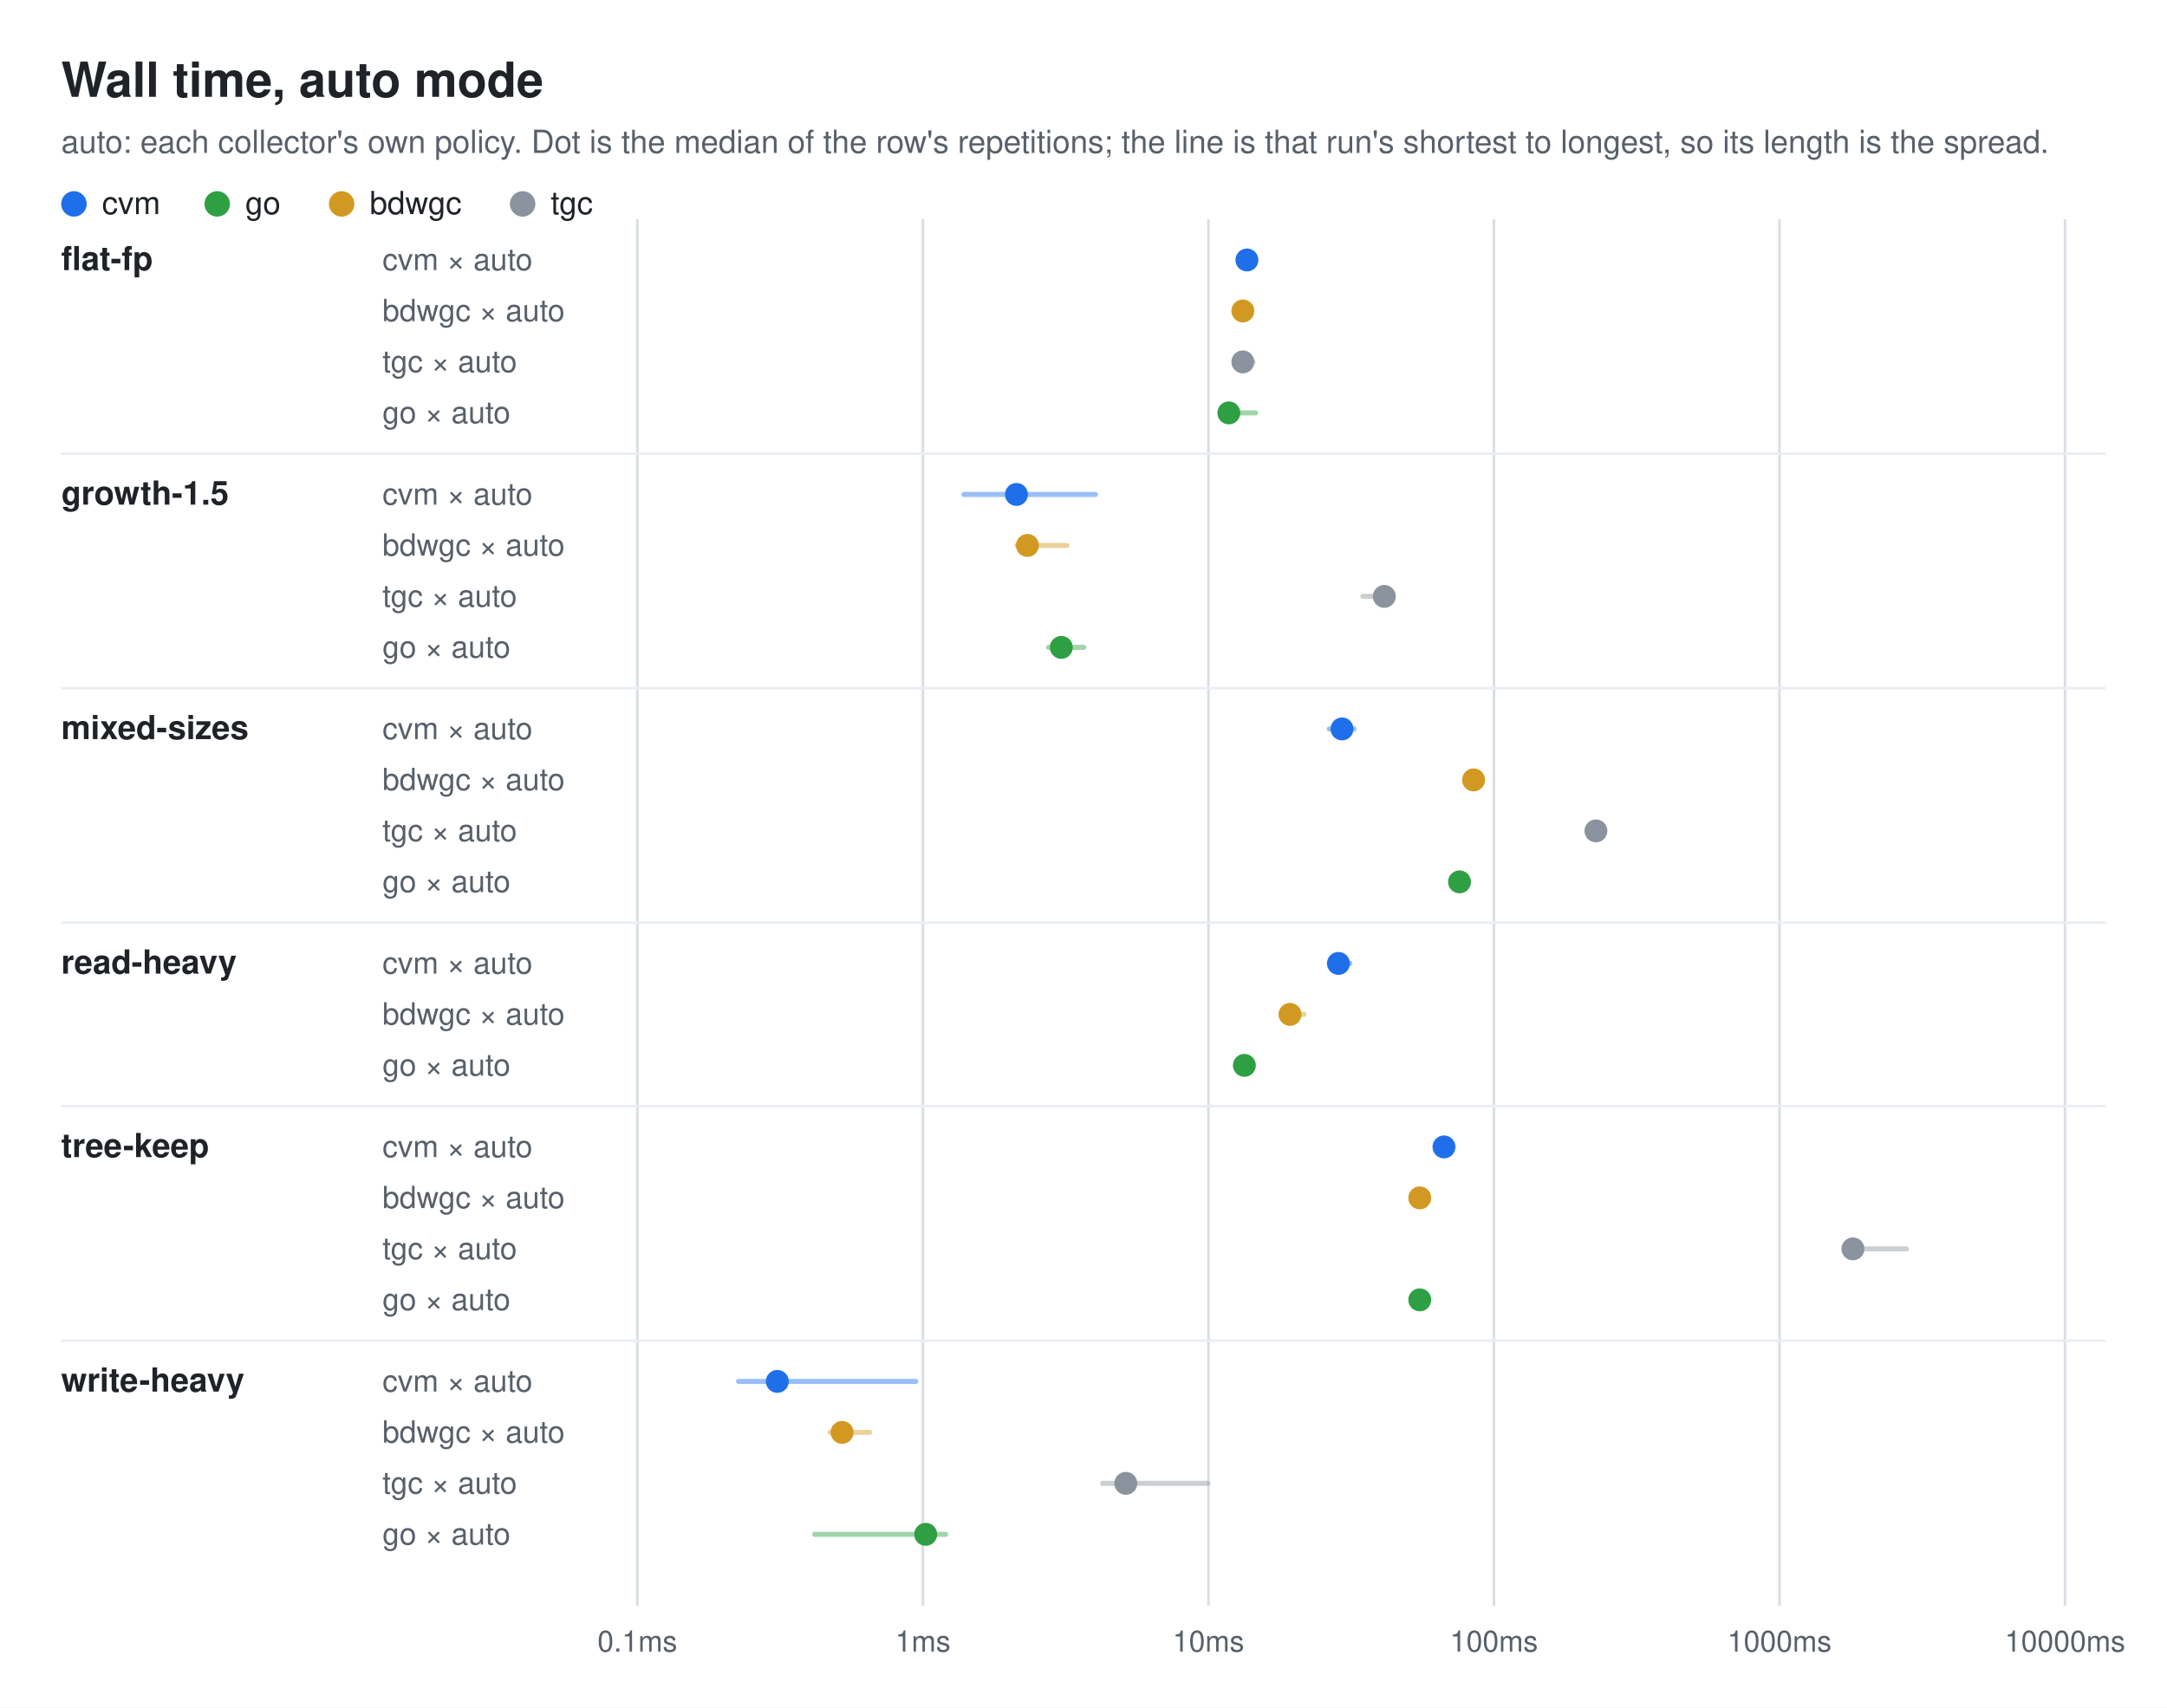
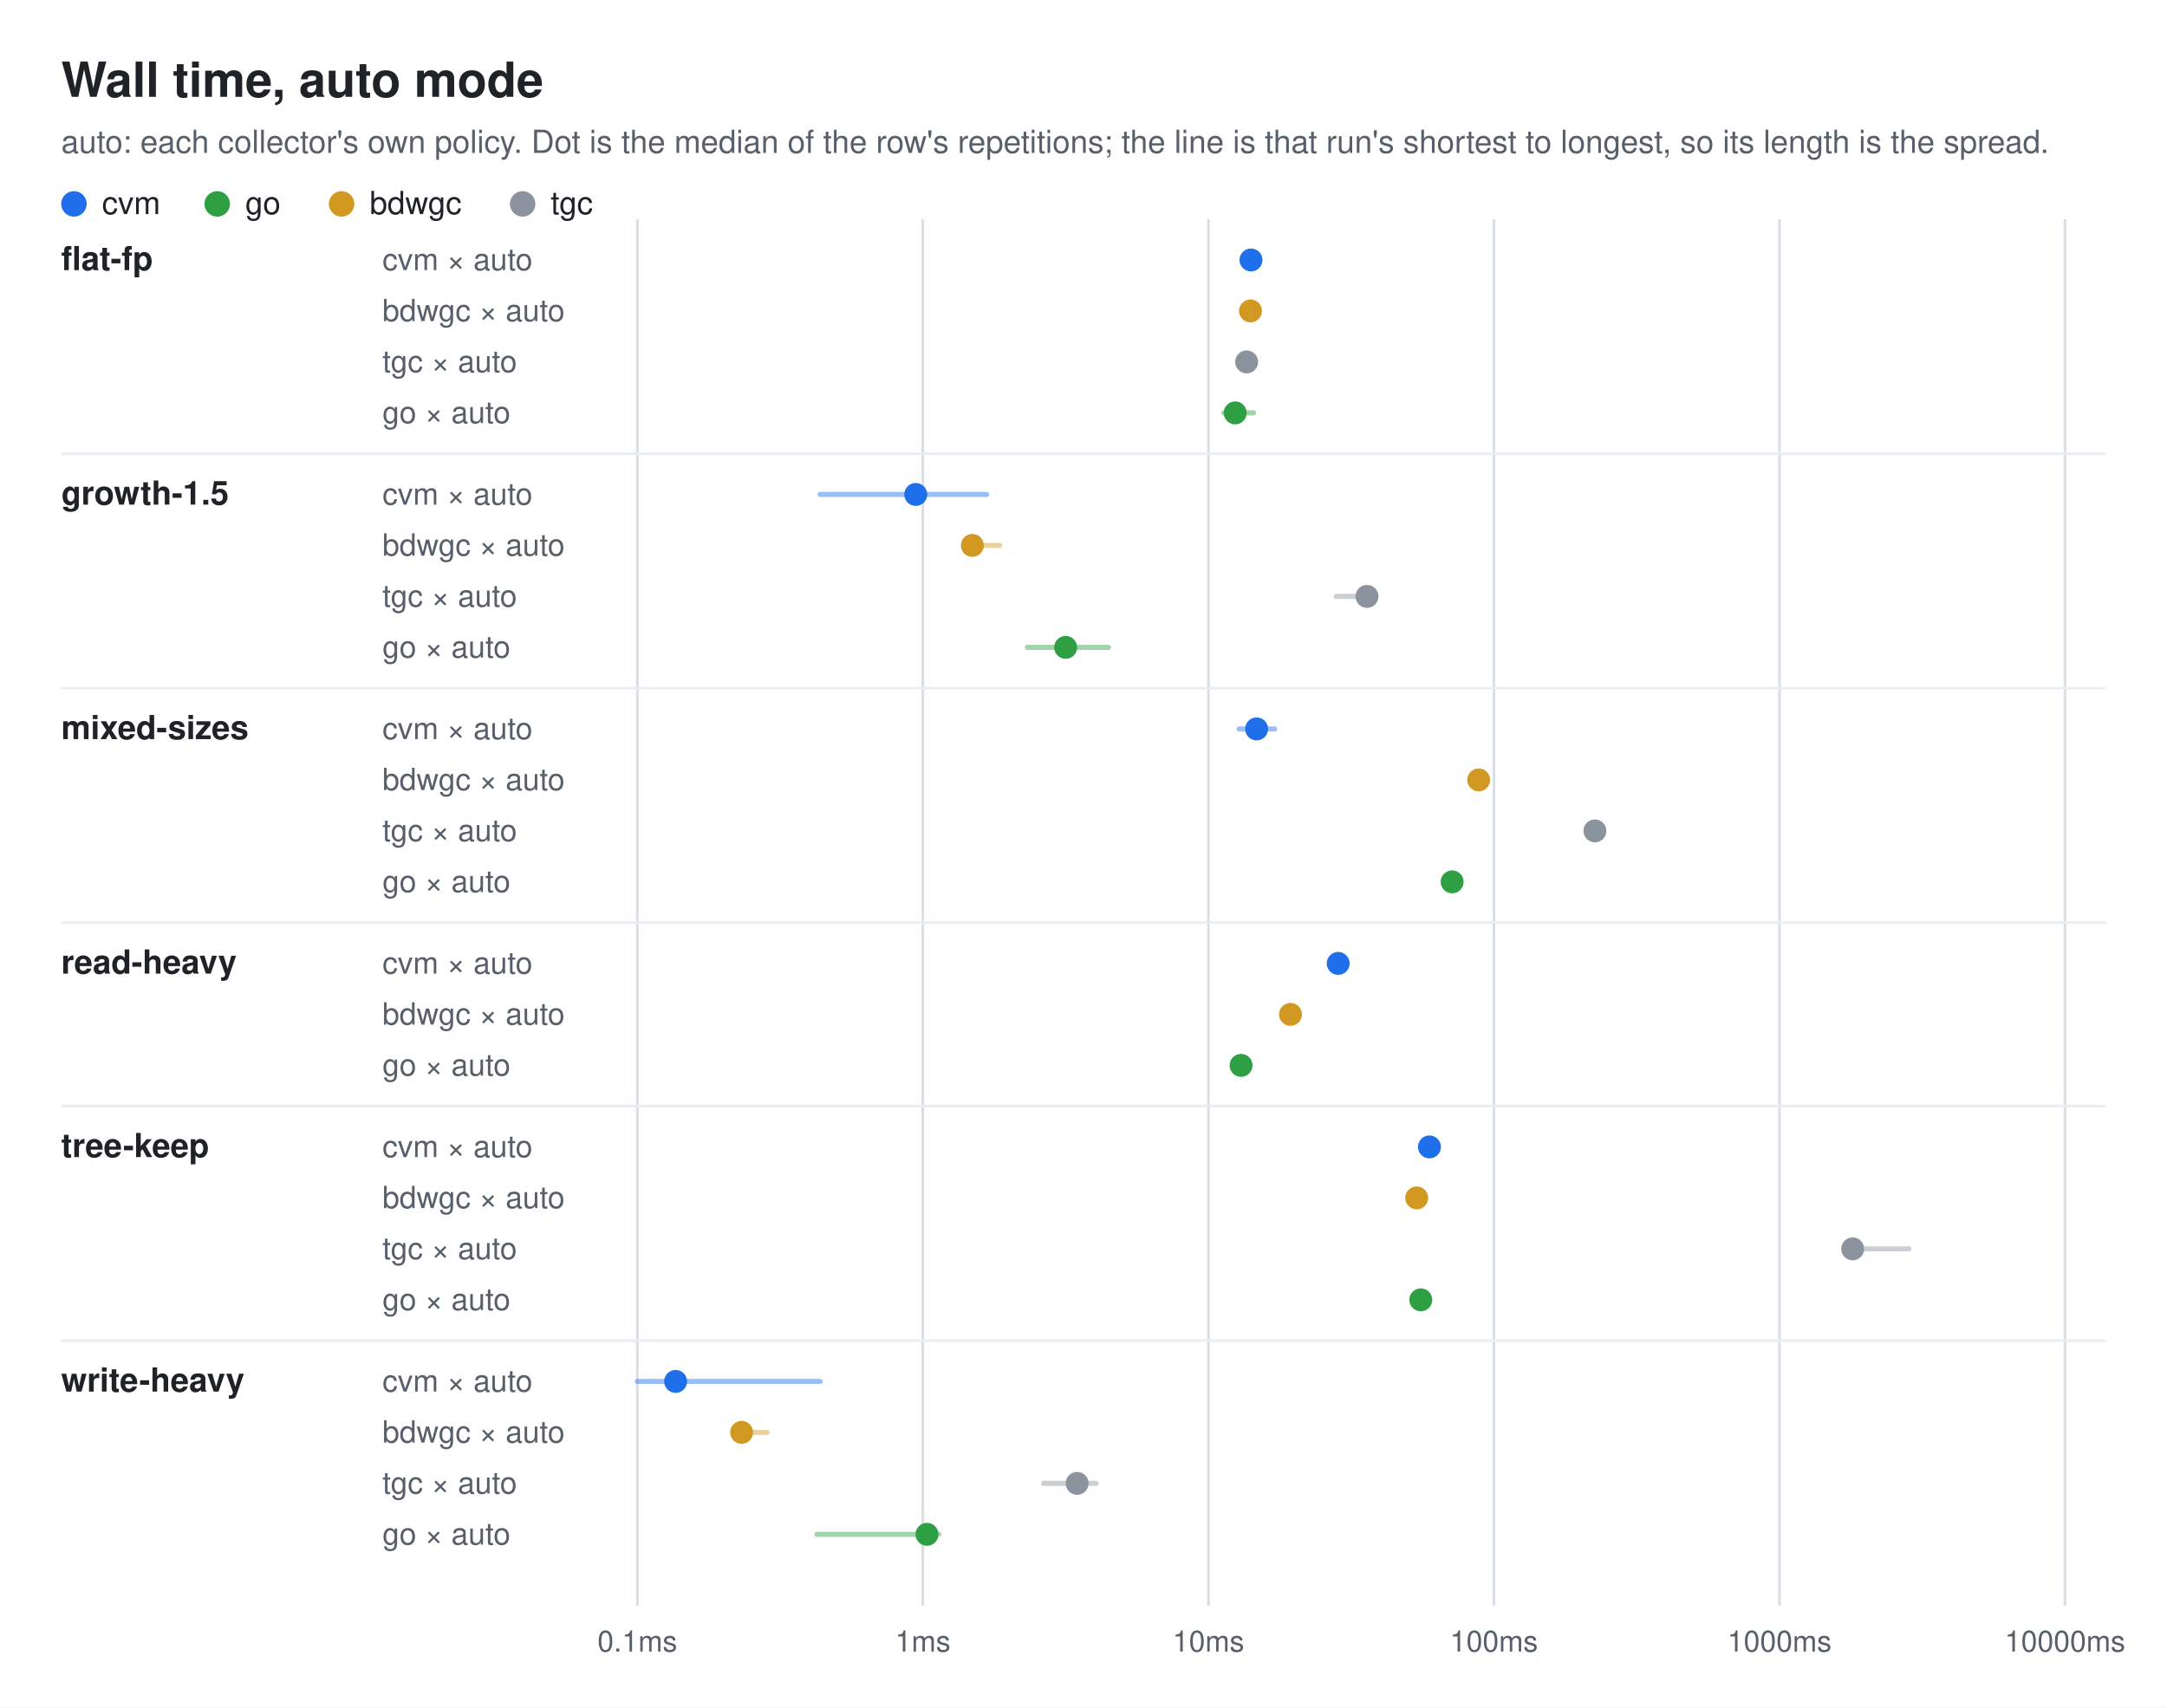
<svg xmlns="http://www.w3.org/2000/svg" width="850" height="670" viewBox="0 0 850 670" font-family="-apple-system, BlinkMacSystemFont, 'Segoe UI', Helvetica, Arial, sans-serif">
  <rect width="850" height="670" fill="#ffffff" />
  <text x="24" y="38" font-size="19" font-weight="600" fill="#1f2328">Wall time, auto mode</text>
  <text x="24" y="60" font-size="12.5" fill="#57606a">auto: each collector's own policy. Dot is the median of the row's repetitions; the line is that run's shortest to longest, so its length is the spread.</text>
  <circle cx="29" cy="80" r="5" fill="#1f6feb" />
  <text x="40" y="84" font-size="12.5" fill="#1f2328">cvm</text>
  <circle cx="85.2" cy="80" r="5" fill="#2ea043" />
  <text x="96.2" y="84" font-size="12.5" fill="#1f2328">go</text>
  <circle cx="134" cy="80" r="5" fill="#d29922" />
  <text x="145" y="84" font-size="12.5" fill="#1f2328">bdwgc</text>
  <circle cx="205" cy="80" r="5" fill="#8b949e" />
  <text x="216" y="84" font-size="12.5" fill="#1f2328">tgc</text>
  <line x1="250.0" y1="86" x2="250.0" y2="630.0" stroke="#d8dee4" stroke-width="1" />
  <text x="250.0" y="648" font-size="11.5" fill="#57606a" text-anchor="middle">0.1ms</text>
  <line x1="362.0" y1="86" x2="362.0" y2="630.0" stroke="#d8dee4" stroke-width="1" />
  <text x="362.0" y="648" font-size="11.5" fill="#57606a" text-anchor="middle">1ms</text>
  <line x1="474.0" y1="86" x2="474.0" y2="630.0" stroke="#d8dee4" stroke-width="1" />
  <text x="474.0" y="648" font-size="11.5" fill="#57606a" text-anchor="middle">10ms</text>
  <line x1="586.0" y1="86" x2="586.0" y2="630.0" stroke="#d8dee4" stroke-width="1" />
  <text x="586.0" y="648" font-size="11.5" fill="#57606a" text-anchor="middle">100ms</text>
  <line x1="698.0" y1="86" x2="698.0" y2="630.0" stroke="#d8dee4" stroke-width="1" />
  <text x="698.0" y="648" font-size="11.5" fill="#57606a" text-anchor="middle">1000ms</text>
  <line x1="810.0" y1="86" x2="810.0" y2="630.0" stroke="#d8dee4" stroke-width="1" />
  <text x="810.0" y="648" font-size="11.5" fill="#57606a" text-anchor="middle">10000ms</text>
  <text x="24" y="106.0" font-size="13" font-weight="600" fill="#1f2328">flat-fp</text>
  <text x="150" y="106.0" font-size="12" fill="#57606a">cvm × auto</text>
-   <line x1="488.6" y1="102.0" x2="490.8" y2="102.0" stroke="#1f6feb" stroke-width="2" stroke-linecap="round" opacity="0.45" />
-   <circle cx="489.1" cy="102.0" r="4.5" fill="#1f6feb" />
+   <line x1="489.8" y1="102.0" x2="491.2" y2="102.0" stroke="#1f6feb" stroke-width="2" stroke-linecap="round" opacity="0.45" />
+   <circle cx="490.7" cy="102.0" r="4.5" fill="#1f6feb" />
  <text x="150" y="126.0" font-size="12" fill="#57606a">bdwgc × auto</text>
-   <line x1="486.9" y1="122.0" x2="488.9" y2="122.0" stroke="#d29922" stroke-width="2" stroke-linecap="round" opacity="0.45" />
-   <circle cx="487.5" cy="122.0" r="4.5" fill="#d29922" />
+   <line x1="489.7" y1="122.0" x2="491.3" y2="122.0" stroke="#d29922" stroke-width="2" stroke-linecap="round" opacity="0.45" />
+   <circle cx="490.5" cy="122.0" r="4.5" fill="#d29922" />
  <text x="150" y="146.0" font-size="12" fill="#57606a">tgc × auto</text>
-   <line x1="486.4" y1="142.0" x2="491.5" y2="142.0" stroke="#8b949e" stroke-width="2" stroke-linecap="round" opacity="0.45" />
-   <circle cx="487.5" cy="142.0" r="4.5" fill="#8b949e" />
+   <line x1="488.1" y1="142.0" x2="490.6" y2="142.0" stroke="#8b949e" stroke-width="2" stroke-linecap="round" opacity="0.45" />
+   <circle cx="489.0" cy="142.0" r="4.5" fill="#8b949e" />
  <text x="150" y="166.0" font-size="12" fill="#57606a">go × auto</text>
-   <line x1="479.7" y1="162.0" x2="492.5" y2="162.0" stroke="#2ea043" stroke-width="2" stroke-linecap="round" opacity="0.45" />
-   <circle cx="482.0" cy="162.0" r="4.5" fill="#2ea043" />
+   <line x1="480.0" y1="162.0" x2="491.7" y2="162.0" stroke="#2ea043" stroke-width="2" stroke-linecap="round" opacity="0.45" />
+   <circle cx="484.5" cy="162.0" r="4.5" fill="#2ea043" />
  <line x1="24" y1="178.0" x2="826.0" y2="178.0" stroke="#eaeef2" stroke-width="1" />
  <text x="24" y="198.0" font-size="13" font-weight="600" fill="#1f2328">growth-1.5</text>
  <text x="150" y="198.0" font-size="12" fill="#57606a">cvm × auto</text>
-   <line x1="378.1" y1="194.0" x2="429.7" y2="194.0" stroke="#1f6feb" stroke-width="2" stroke-linecap="round" opacity="0.45" />
-   <circle cx="398.7" cy="194.0" r="4.5" fill="#1f6feb" />
+   <line x1="321.7" y1="194.0" x2="387.0" y2="194.0" stroke="#1f6feb" stroke-width="2" stroke-linecap="round" opacity="0.45" />
+   <circle cx="359.2" cy="194.0" r="4.5" fill="#1f6feb" />
  <text x="150" y="218.0" font-size="12" fill="#57606a">bdwgc × auto</text>
-   <line x1="398.9" y1="214.0" x2="418.5" y2="214.0" stroke="#d29922" stroke-width="2" stroke-linecap="round" opacity="0.45" />
-   <circle cx="403.0" cy="214.0" r="4.5" fill="#d29922" />
+   <line x1="378.4" y1="214.0" x2="392.1" y2="214.0" stroke="#d29922" stroke-width="2" stroke-linecap="round" opacity="0.45" />
+   <circle cx="381.4" cy="214.0" r="4.5" fill="#d29922" />
  <text x="150" y="238.0" font-size="12" fill="#57606a">tgc × auto</text>
-   <line x1="534.6" y1="234.0" x2="545.8" y2="234.0" stroke="#8b949e" stroke-width="2" stroke-linecap="round" opacity="0.45" />
-   <circle cx="543.0" cy="234.0" r="4.5" fill="#8b949e" />
+   <line x1="524.1" y1="234.0" x2="538.3" y2="234.0" stroke="#8b949e" stroke-width="2" stroke-linecap="round" opacity="0.45" />
+   <circle cx="536.2" cy="234.0" r="4.5" fill="#8b949e" />
  <text x="150" y="258.0" font-size="12" fill="#57606a">go × auto</text>
-   <line x1="411.3" y1="254.0" x2="425.1" y2="254.0" stroke="#2ea043" stroke-width="2" stroke-linecap="round" opacity="0.45" />
-   <circle cx="416.3" cy="254.0" r="4.5" fill="#2ea043" />
+   <line x1="403.0" y1="254.0" x2="434.8" y2="254.0" stroke="#2ea043" stroke-width="2" stroke-linecap="round" opacity="0.45" />
+   <circle cx="418.0" cy="254.0" r="4.5" fill="#2ea043" />
  <line x1="24" y1="270.0" x2="826.0" y2="270.0" stroke="#eaeef2" stroke-width="1" />
  <text x="24" y="290.0" font-size="13" font-weight="600" fill="#1f2328">mixed-sizes</text>
  <text x="150" y="290.0" font-size="12" fill="#57606a">cvm × auto</text>
-   <line x1="521.4" y1="286.0" x2="531.1" y2="286.0" stroke="#1f6feb" stroke-width="2" stroke-linecap="round" opacity="0.45" />
-   <circle cx="526.4" cy="286.0" r="4.5" fill="#1f6feb" />
+   <line x1="486.0" y1="286.0" x2="500.0" y2="286.0" stroke="#1f6feb" stroke-width="2" stroke-linecap="round" opacity="0.45" />
+   <circle cx="492.9" cy="286.0" r="4.5" fill="#1f6feb" />
  <text x="150" y="310.0" font-size="12" fill="#57606a">bdwgc × auto</text>
-   <line x1="577.2" y1="306.0" x2="578.3" y2="306.0" stroke="#d29922" stroke-width="2" stroke-linecap="round" opacity="0.45" />
-   <circle cx="578.0" cy="306.0" r="4.5" fill="#d29922" />
+   <line x1="579.3" y1="306.0" x2="580.5" y2="306.0" stroke="#d29922" stroke-width="2" stroke-linecap="round" opacity="0.45" />
+   <circle cx="580.0" cy="306.0" r="4.5" fill="#d29922" />
  <text x="150" y="330.0" font-size="12" fill="#57606a">tgc × auto</text>
-   <line x1="625.8" y1="326.0" x2="626.4" y2="326.0" stroke="#8b949e" stroke-width="2" stroke-linecap="round" opacity="0.45" />
-   <circle cx="626.0" cy="326.0" r="4.5" fill="#8b949e" />
+   <line x1="625.5" y1="326.0" x2="625.9" y2="326.0" stroke="#8b949e" stroke-width="2" stroke-linecap="round" opacity="0.45" />
+   <circle cx="625.6" cy="326.0" r="4.5" fill="#8b949e" />
  <text x="150" y="350.0" font-size="12" fill="#57606a">go × auto</text>
-   <line x1="572.0" y1="346.0" x2="574.6" y2="346.0" stroke="#2ea043" stroke-width="2" stroke-linecap="round" opacity="0.45" />
-   <circle cx="572.5" cy="346.0" r="4.5" fill="#2ea043" />
+   <line x1="569.0" y1="346.0" x2="569.9" y2="346.0" stroke="#2ea043" stroke-width="2" stroke-linecap="round" opacity="0.45" />
+   <circle cx="569.6" cy="346.0" r="4.5" fill="#2ea043" />
  <line x1="24" y1="362.0" x2="826.0" y2="362.0" stroke="#eaeef2" stroke-width="1" />
  <text x="24" y="382.0" font-size="13" font-weight="600" fill="#1f2328">read-heavy</text>
  <text x="150" y="382.0" font-size="12" fill="#57606a">cvm × auto</text>
-   <line x1="524.6" y1="378.0" x2="529.5" y2="378.0" stroke="#1f6feb" stroke-width="2" stroke-linecap="round" opacity="0.45" />
-   <circle cx="525.0" cy="378.0" r="4.5" fill="#1f6feb" />
+   <line x1="524.7" y1="378.0" x2="526.1" y2="378.0" stroke="#1f6feb" stroke-width="2" stroke-linecap="round" opacity="0.45" />
+   <circle cx="524.9" cy="378.0" r="4.5" fill="#1f6feb" />
  <text x="150" y="402.0" font-size="12" fill="#57606a">bdwgc × auto</text>
-   <line x1="503.3" y1="398.0" x2="511.5" y2="398.0" stroke="#d29922" stroke-width="2" stroke-linecap="round" opacity="0.45" />
-   <circle cx="506.0" cy="398.0" r="4.5" fill="#d29922" />
+   <line x1="505.0" y1="398.0" x2="507.8" y2="398.0" stroke="#d29922" stroke-width="2" stroke-linecap="round" opacity="0.45" />
+   <circle cx="506.2" cy="398.0" r="4.5" fill="#d29922" />
  <text x="150" y="422.0" font-size="12" fill="#57606a">go × auto</text>
-   <line x1="487.4" y1="418.0" x2="490.4" y2="418.0" stroke="#2ea043" stroke-width="2" stroke-linecap="round" opacity="0.45" />
-   <circle cx="488.1" cy="418.0" r="4.5" fill="#2ea043" />
+   <line x1="484.6" y1="418.0" x2="488.3" y2="418.0" stroke="#2ea043" stroke-width="2" stroke-linecap="round" opacity="0.45" />
+   <circle cx="486.8" cy="418.0" r="4.5" fill="#2ea043" />
  <line x1="24" y1="434.0" x2="826.0" y2="434.0" stroke="#eaeef2" stroke-width="1" />
  <text x="24" y="454.0" font-size="13" font-weight="600" fill="#1f2328">tree-keep</text>
  <text x="150" y="454.0" font-size="12" fill="#57606a">cvm × auto</text>
-   <line x1="565.2" y1="450.0" x2="567.4" y2="450.0" stroke="#1f6feb" stroke-width="2" stroke-linecap="round" opacity="0.45" />
-   <circle cx="566.4" cy="450.0" r="4.5" fill="#1f6feb" />
+   <line x1="558.2" y1="450.0" x2="562.9" y2="450.0" stroke="#1f6feb" stroke-width="2" stroke-linecap="round" opacity="0.45" />
+   <circle cx="560.7" cy="450.0" r="4.5" fill="#1f6feb" />
  <text x="150" y="474.0" font-size="12" fill="#57606a">bdwgc × auto</text>
-   <line x1="556.3" y1="470.0" x2="557.5" y2="470.0" stroke="#d29922" stroke-width="2" stroke-linecap="round" opacity="0.45" />
-   <circle cx="556.9" cy="470.0" r="4.5" fill="#d29922" />
+   <line x1="555.3" y1="470.0" x2="556.5" y2="470.0" stroke="#d29922" stroke-width="2" stroke-linecap="round" opacity="0.45" />
+   <circle cx="555.7" cy="470.0" r="4.5" fill="#d29922" />
  <text x="150" y="494.0" font-size="12" fill="#57606a">tgc × auto</text>
-   <line x1="725.0" y1="490.0" x2="747.8" y2="490.0" stroke="#8b949e" stroke-width="2" stroke-linecap="round" opacity="0.45" />
-   <circle cx="726.8" cy="490.0" r="4.5" fill="#8b949e" />
+   <line x1="725.6" y1="490.0" x2="748.8" y2="490.0" stroke="#8b949e" stroke-width="2" stroke-linecap="round" opacity="0.45" />
+   <circle cx="726.7" cy="490.0" r="4.5" fill="#8b949e" />
  <text x="150" y="514.0" font-size="12" fill="#57606a">go × auto</text>
-   <line x1="556.0" y1="510.0" x2="557.4" y2="510.0" stroke="#2ea043" stroke-width="2" stroke-linecap="round" opacity="0.45" />
-   <circle cx="556.9" cy="510.0" r="4.5" fill="#2ea043" />
+   <line x1="556.0" y1="510.0" x2="558.0" y2="510.0" stroke="#2ea043" stroke-width="2" stroke-linecap="round" opacity="0.45" />
+   <circle cx="557.3" cy="510.0" r="4.5" fill="#2ea043" />
  <line x1="24" y1="526.0" x2="826.0" y2="526.0" stroke="#eaeef2" stroke-width="1" />
  <text x="24" y="546.0" font-size="13" font-weight="600" fill="#1f2328">write-heavy</text>
  <text x="150" y="546.0" font-size="12" fill="#57606a">cvm × auto</text>
-   <line x1="289.7" y1="542.0" x2="359.2" y2="542.0" stroke="#1f6feb" stroke-width="2" stroke-linecap="round" opacity="0.45" />
-   <circle cx="304.9" cy="542.0" r="4.5" fill="#1f6feb" />
+   <line x1="250.0" y1="542.0" x2="321.7" y2="542.0" stroke="#1f6feb" stroke-width="2" stroke-linecap="round" opacity="0.45" />
+   <circle cx="265.0" cy="542.0" r="4.5" fill="#1f6feb" />
  <text x="150" y="566.0" font-size="12" fill="#57606a">bdwgc × auto</text>
-   <line x1="325.6" y1="562.0" x2="341.1" y2="562.0" stroke="#d29922" stroke-width="2" stroke-linecap="round" opacity="0.45" />
-   <circle cx="330.3" cy="562.0" r="4.5" fill="#d29922" />
+   <line x1="288.8" y1="562.0" x2="300.9" y2="562.0" stroke="#d29922" stroke-width="2" stroke-linecap="round" opacity="0.45" />
+   <circle cx="290.9" cy="562.0" r="4.5" fill="#d29922" />
  <text x="150" y="586.0" font-size="12" fill="#57606a">tgc × auto</text>
-   <line x1="432.5" y1="582.0" x2="473.8" y2="582.0" stroke="#8b949e" stroke-width="2" stroke-linecap="round" opacity="0.45" />
-   <circle cx="441.6" cy="582.0" r="4.5" fill="#8b949e" />
+   <line x1="409.3" y1="582.0" x2="429.9" y2="582.0" stroke="#8b949e" stroke-width="2" stroke-linecap="round" opacity="0.45" />
+   <circle cx="422.5" cy="582.0" r="4.5" fill="#8b949e" />
  <text x="150" y="606.0" font-size="12" fill="#57606a">go × auto</text>
-   <line x1="319.6" y1="602.0" x2="370.9" y2="602.0" stroke="#2ea043" stroke-width="2" stroke-linecap="round" opacity="0.45" />
-   <circle cx="363.1" cy="602.0" r="4.5" fill="#2ea043" />
+   <line x1="320.4" y1="602.0" x2="368.2" y2="602.0" stroke="#2ea043" stroke-width="2" stroke-linecap="round" opacity="0.45" />
+   <circle cx="363.6" cy="602.0" r="4.5" fill="#2ea043" />
</svg>
